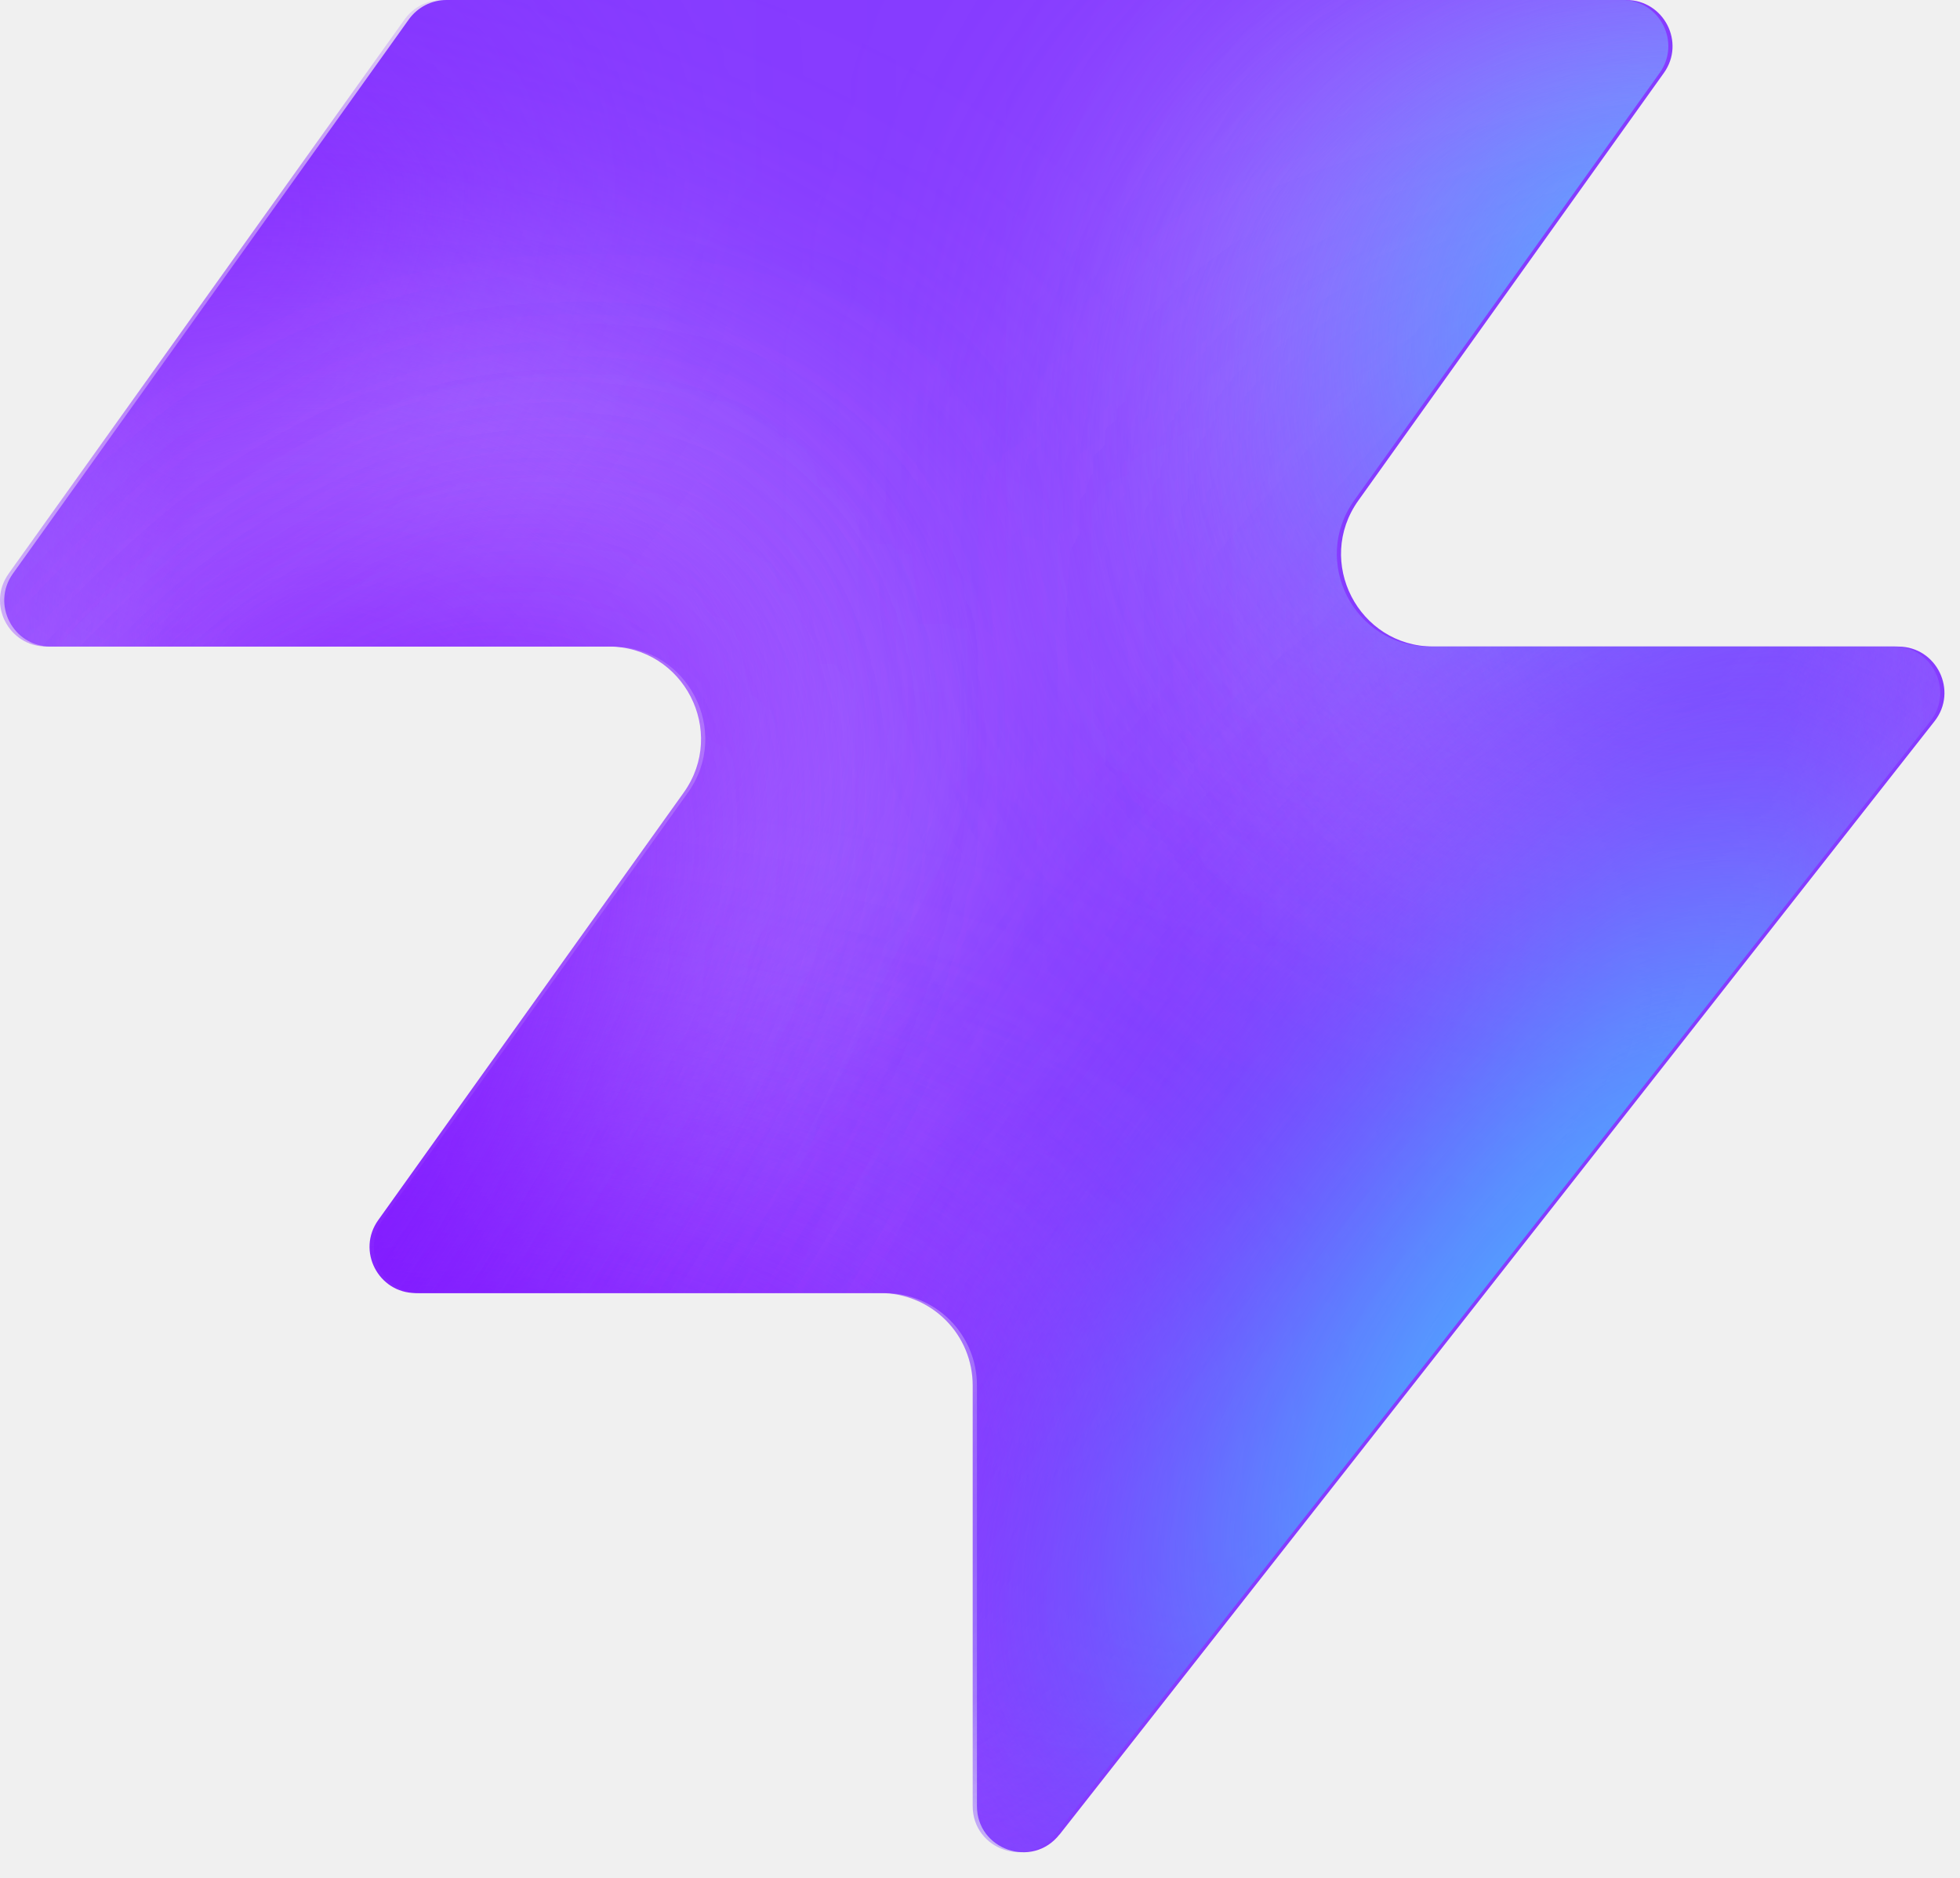
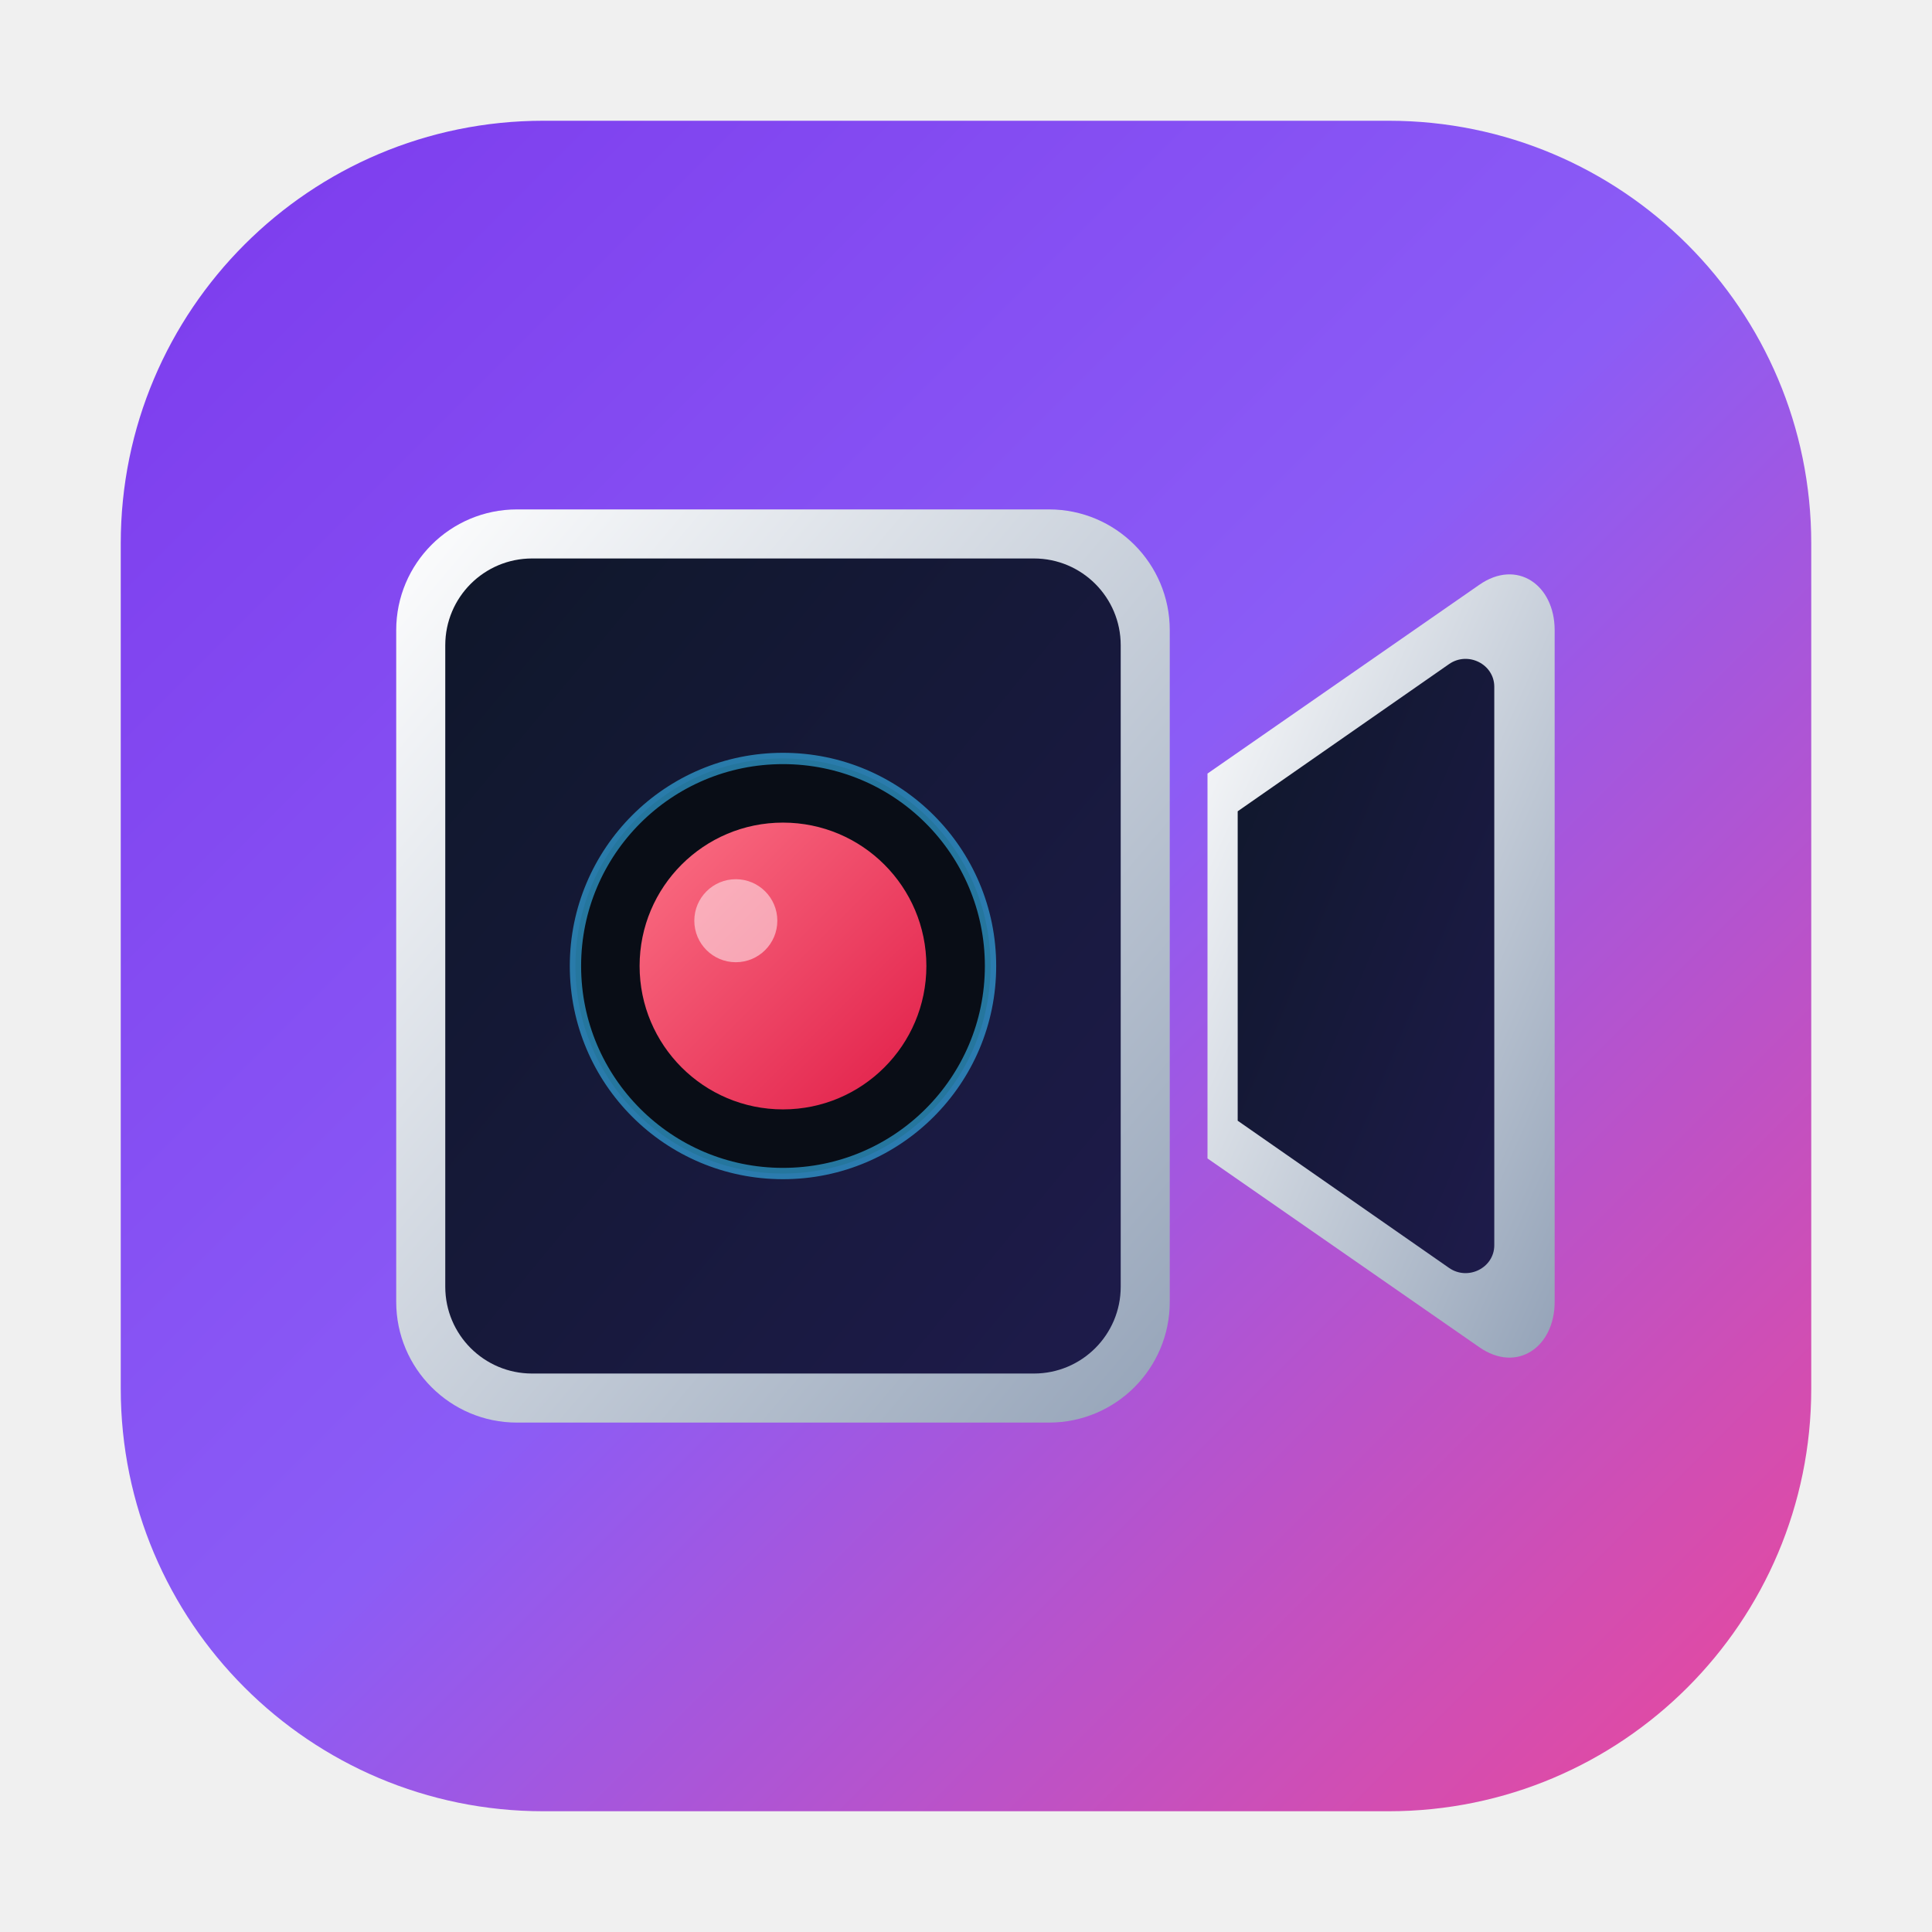
- <svg xmlns="http://www.w3.org/2000/svg" width="48" height="46" fill="none" viewBox="0 0 48 46">
-   <path fill="#863bff" d="M25.946 44.938c-.664.845-2.021.375-2.021-.698V33.937a2.26 2.26 0 0 0-2.262-2.262H10.287c-.92 0-1.456-1.04-.92-1.788l7.48-10.471c1.07-1.497 0-3.578-1.842-3.578H1.237c-.92 0-1.456-1.04-.92-1.788L10.013.474c.214-.297.556-.474.92-.474h28.894c.92 0 1.456 1.04.92 1.788l-7.48 10.471c-1.07 1.498 0 3.579 1.842 3.579h11.377c.943 0 1.473 1.088.89 1.83L25.947 44.94z" style="fill:#863bff;fill:color(display-p3 .525 .23 1);fill-opacity:1" />
-   <mask id="a" width="48" height="46" x="0" y="0" maskUnits="userSpaceOnUse" style="mask-type:alpha">
-     <path fill="#000" d="M25.842 44.938c-.664.844-2.021.375-2.021-.698V33.937a2.26 2.26 0 0 0-2.262-2.262H10.183c-.92 0-1.456-1.04-.92-1.788l7.48-10.471c1.07-1.498 0-3.579-1.842-3.579H1.133c-.92 0-1.456-1.04-.92-1.787L9.91.473c.214-.297.556-.474.92-.474h28.894c.92 0 1.456 1.04.92 1.788l-7.48 10.471c-1.07 1.498 0 3.578 1.842 3.578h11.377c.943 0 1.473 1.088.89 1.832L25.843 44.94z" style="fill:#000;fill-opacity:1" />
-   </mask>
-   <g mask="url(#a)">
-     <g filter="url(#b)">
-       <ellipse cx="5.508" cy="14.704" fill="#ede6ff" rx="5.508" ry="14.704" style="fill:#ede6ff;fill:color(display-p3 .927 .903 1);fill-opacity:1" transform="matrix(.00324 1 1 -.00324 -4.47 31.516)" />
-     </g>
-     <g filter="url(#c)">
-       <ellipse cx="10.399" cy="29.851" fill="#ede6ff" rx="10.399" ry="29.851" style="fill:#ede6ff;fill:color(display-p3 .927 .903 1);fill-opacity:1" transform="matrix(.00324 1 1 -.00324 -39.328 7.883)" />
-     </g>
-     <g filter="url(#d)">
-       <ellipse cx="5.508" cy="30.487" fill="#7e14ff" rx="5.508" ry="30.487" style="fill:#7e14ff;fill:color(display-p3 .492 .077 1);fill-opacity:1" transform="rotate(89.814 -25.913 -14.639)scale(1 -1)" />
-     </g>
-     <g filter="url(#e)">
-       <ellipse cx="5.508" cy="30.599" fill="#7e14ff" rx="5.508" ry="30.599" style="fill:#7e14ff;fill:color(display-p3 .492 .077 1);fill-opacity:1" transform="rotate(89.814 -32.644 -3.334)scale(1 -1)" />
-     </g>
-     <g filter="url(#f)">
-       <ellipse cx="5.508" cy="30.599" fill="#7e14ff" rx="5.508" ry="30.599" style="fill:#7e14ff;fill:color(display-p3 .492 .077 1);fill-opacity:1" transform="matrix(.00324 1 1 -.00324 -34.34 30.47)" />
-     </g>
-     <g filter="url(#g)">
-       <ellipse cx="14.072" cy="22.078" fill="#ede6ff" rx="14.072" ry="22.078" style="fill:#ede6ff;fill:color(display-p3 .927 .903 1);fill-opacity:1" transform="rotate(93.35 24.506 48.493)scale(-1 1)" />
-     </g>
-     <g filter="url(#h)">
-       <ellipse cx="3.47" cy="21.501" fill="#7e14ff" rx="3.47" ry="21.501" style="fill:#7e14ff;fill:color(display-p3 .492 .077 1);fill-opacity:1" transform="rotate(89.009 28.708 47.59)scale(-1 1)" />
-     </g>
-     <g filter="url(#i)">
-       <ellipse cx="3.47" cy="21.501" fill="#7e14ff" rx="3.47" ry="21.501" style="fill:#7e14ff;fill:color(display-p3 .492 .077 1);fill-opacity:1" transform="rotate(89.009 28.708 47.59)scale(-1 1)" />
-     </g>
-     <g filter="url(#j)">
-       <ellipse cx=".387" cy="8.972" fill="#7e14ff" rx="4.407" ry="29.108" style="fill:#7e14ff;fill:color(display-p3 .492 .077 1);fill-opacity:1" transform="rotate(39.51 .387 8.972)" />
-     </g>
-     <g filter="url(#k)">
-       <ellipse cx="47.523" cy="-6.092" fill="#7e14ff" rx="4.407" ry="29.108" style="fill:#7e14ff;fill:color(display-p3 .492 .077 1);fill-opacity:1" transform="rotate(37.892 47.523 -6.092)" />
-     </g>
-     <g filter="url(#l)">
-       <ellipse cx="41.412" cy="6.333" fill="#47bfff" rx="5.971" ry="9.665" style="fill:#47bfff;fill:color(display-p3 .28 .748 1);fill-opacity:1" transform="rotate(37.892 41.412 6.333)" />
-     </g>
-     <g filter="url(#m)">
-       <ellipse cx="-1.879" cy="38.332" fill="#7e14ff" rx="4.407" ry="29.108" style="fill:#7e14ff;fill:color(display-p3 .492 .077 1);fill-opacity:1" transform="rotate(37.892 -1.88 38.332)" />
-     </g>
-     <g filter="url(#n)">
-       <ellipse cx="-1.879" cy="38.332" fill="#7e14ff" rx="4.407" ry="29.108" style="fill:#7e14ff;fill:color(display-p3 .492 .077 1);fill-opacity:1" transform="rotate(37.892 -1.88 38.332)" />
-     </g>
-     <g filter="url(#o)">
-       <ellipse cx="35.651" cy="29.907" fill="#7e14ff" rx="4.407" ry="29.108" style="fill:#7e14ff;fill:color(display-p3 .492 .077 1);fill-opacity:1" transform="rotate(37.892 35.651 29.907)" />
-     </g>
-     <g filter="url(#p)">
-       <ellipse cx="38.418" cy="32.4" fill="#47bfff" rx="5.971" ry="15.297" style="fill:#47bfff;fill:color(display-p3 .28 .748 1);fill-opacity:1" transform="rotate(37.892 38.418 32.4)" />
-     </g>
-   </g>
+ <svg xmlns="http://www.w3.org/2000/svg" width="64" height="64" viewBox="0 0 1024 1024">
  <defs>
-     <filter id="b" width="60.045" height="41.654" x="-19.77" y="16.149" color-interpolation-filters="sRGB" filterUnits="userSpaceOnUse">
-       <feFlood flood-opacity="0" result="BackgroundImageFix" />
-       <feBlend in="SourceGraphic" in2="BackgroundImageFix" result="shape" />
-       <feGaussianBlur result="effect1_foregroundBlur_2002_17158" stdDeviation="7.659" />
-     </filter>
-     <filter id="c" width="90.34" height="51.437" x="-54.613" y="-7.533" color-interpolation-filters="sRGB" filterUnits="userSpaceOnUse">
-       <feFlood flood-opacity="0" result="BackgroundImageFix" />
-       <feBlend in="SourceGraphic" in2="BackgroundImageFix" result="shape" />
-       <feGaussianBlur result="effect1_foregroundBlur_2002_17158" stdDeviation="7.659" />
-     </filter>
-     <filter id="d" width="79.355" height="29.4" x="-49.64" y="2.03" color-interpolation-filters="sRGB" filterUnits="userSpaceOnUse">
-       <feFlood flood-opacity="0" result="BackgroundImageFix" />
-       <feBlend in="SourceGraphic" in2="BackgroundImageFix" result="shape" />
-       <feGaussianBlur result="effect1_foregroundBlur_2002_17158" stdDeviation="4.596" />
-     </filter>
-     <filter id="e" width="79.579" height="29.4" x="-45.045" y="20.029" color-interpolation-filters="sRGB" filterUnits="userSpaceOnUse">
-       <feFlood flood-opacity="0" result="BackgroundImageFix" />
-       <feBlend in="SourceGraphic" in2="BackgroundImageFix" result="shape" />
-       <feGaussianBlur result="effect1_foregroundBlur_2002_17158" stdDeviation="4.596" />
-     </filter>
-     <filter id="f" width="79.579" height="29.4" x="-43.513" y="21.178" color-interpolation-filters="sRGB" filterUnits="userSpaceOnUse">
-       <feFlood flood-opacity="0" result="BackgroundImageFix" />
-       <feBlend in="SourceGraphic" in2="BackgroundImageFix" result="shape" />
-       <feGaussianBlur result="effect1_foregroundBlur_2002_17158" stdDeviation="4.596" />
-     </filter>
-     <filter id="g" width="74.749" height="58.852" x="15.756" y="-17.901" color-interpolation-filters="sRGB" filterUnits="userSpaceOnUse">
-       <feFlood flood-opacity="0" result="BackgroundImageFix" />
-       <feBlend in="SourceGraphic" in2="BackgroundImageFix" result="shape" />
-       <feGaussianBlur result="effect1_foregroundBlur_2002_17158" stdDeviation="7.659" />
-     </filter>
-     <filter id="h" width="61.377" height="25.362" x="23.548" y="2.284" color-interpolation-filters="sRGB" filterUnits="userSpaceOnUse">
-       <feFlood flood-opacity="0" result="BackgroundImageFix" />
-       <feBlend in="SourceGraphic" in2="BackgroundImageFix" result="shape" />
-       <feGaussianBlur result="effect1_foregroundBlur_2002_17158" stdDeviation="4.596" />
-     </filter>
-     <filter id="i" width="61.377" height="25.362" x="23.548" y="2.284" color-interpolation-filters="sRGB" filterUnits="userSpaceOnUse">
-       <feFlood flood-opacity="0" result="BackgroundImageFix" />
-       <feBlend in="SourceGraphic" in2="BackgroundImageFix" result="shape" />
-       <feGaussianBlur result="effect1_foregroundBlur_2002_17158" stdDeviation="4.596" />
-     </filter>
-     <filter id="j" width="56.045" height="63.649" x="-27.636" y="-22.853" color-interpolation-filters="sRGB" filterUnits="userSpaceOnUse">
-       <feFlood flood-opacity="0" result="BackgroundImageFix" />
-       <feBlend in="SourceGraphic" in2="BackgroundImageFix" result="shape" />
-       <feGaussianBlur result="effect1_foregroundBlur_2002_17158" stdDeviation="4.596" />
-     </filter>
-     <filter id="k" width="54.814" height="64.646" x="20.116" y="-38.415" color-interpolation-filters="sRGB" filterUnits="userSpaceOnUse">
-       <feFlood flood-opacity="0" result="BackgroundImageFix" />
-       <feBlend in="SourceGraphic" in2="BackgroundImageFix" result="shape" />
-       <feGaussianBlur result="effect1_foregroundBlur_2002_17158" stdDeviation="4.596" />
-     </filter>
-     <filter id="l" width="33.541" height="35.313" x="24.641" y="-11.323" color-interpolation-filters="sRGB" filterUnits="userSpaceOnUse">
-       <feFlood flood-opacity="0" result="BackgroundImageFix" />
-       <feBlend in="SourceGraphic" in2="BackgroundImageFix" result="shape" />
-       <feGaussianBlur result="effect1_foregroundBlur_2002_17158" stdDeviation="4.596" />
-     </filter>
-     <filter id="m" width="54.814" height="64.646" x="-29.286" y="6.009" color-interpolation-filters="sRGB" filterUnits="userSpaceOnUse">
-       <feFlood flood-opacity="0" result="BackgroundImageFix" />
-       <feBlend in="SourceGraphic" in2="BackgroundImageFix" result="shape" />
-       <feGaussianBlur result="effect1_foregroundBlur_2002_17158" stdDeviation="4.596" />
-     </filter>
-     <filter id="n" width="54.814" height="64.646" x="-29.286" y="6.009" color-interpolation-filters="sRGB" filterUnits="userSpaceOnUse">
-       <feFlood flood-opacity="0" result="BackgroundImageFix" />
-       <feBlend in="SourceGraphic" in2="BackgroundImageFix" result="shape" />
-       <feGaussianBlur result="effect1_foregroundBlur_2002_17158" stdDeviation="4.596" />
-     </filter>
-     <filter id="o" width="54.814" height="64.646" x="8.244" y="-2.416" color-interpolation-filters="sRGB" filterUnits="userSpaceOnUse">
-       <feFlood flood-opacity="0" result="BackgroundImageFix" />
-       <feBlend in="SourceGraphic" in2="BackgroundImageFix" result="shape" />
-       <feGaussianBlur result="effect1_foregroundBlur_2002_17158" stdDeviation="4.596" />
-     </filter>
-     <filter id="p" width="39.409" height="43.623" x="18.713" y="10.588" color-interpolation-filters="sRGB" filterUnits="userSpaceOnUse">
-       <feFlood flood-opacity="0" result="BackgroundImageFix" />
-       <feBlend in="SourceGraphic" in2="BackgroundImageFix" result="shape" />
-       <feGaussianBlur result="effect1_foregroundBlur_2002_17158" stdDeviation="4.596" />
-     </filter>
+     <linearGradient id="bgGrad" x1="0%" y1="0%" x2="100%" y2="100%">
+       <stop offset="0%" stop-color="#7c3aed" />
+       <stop offset="50%" stop-color="#8b5cf6" />
+       <stop offset="100%" stop-color="#ec4899" />
+     </linearGradient>
+     <linearGradient id="lensOuter" x1="0%" y1="0%" x2="100%" y2="100%">
+       <stop offset="0%" stop-color="#ffffff" />
+       <stop offset="100%" stop-color="#94a3b8" />
+     </linearGradient>
+     <linearGradient id="lensInner" x1="0%" y1="0%" x2="100%" y2="100%">
+       <stop offset="0%" stop-color="#0f172a" />
+       <stop offset="100%" stop-color="#1e1b4b" />
+     </linearGradient>
+     <linearGradient id="recGlow" x1="0%" y1="0%" x2="100%" y2="100%">
+       <stop offset="0%" stop-color="#fb7185" />
+       <stop offset="100%" stop-color="#e11d48" />
+     </linearGradient>
  </defs>
+   <rect x="64" y="64" width="896" height="896" rx="224" fill="url(#bgGrad)" />
+   <rect x="210" y="270" width="410" height="484" rx="64" fill="url(#lensOuter)" />
+   <rect x="236" y="296" width="358" height="432" rx="46" fill="url(#lensInner)" />
+   <path d="M 640,410 L 784,310 C 804,296 824,310 824,334 L 824,690 C 824,714 804,728 784,714 L 640,614 Z" fill="url(#lensOuter)" />
+   <path d="M 656,430 L 768,352 C 778,345 792,352 792,364 L 792,660 C 792,672 778,679 768,672 L 656,594 Z" fill="url(#lensInner)" />
+   <circle cx="415" cy="512" r="110" fill="#090d16" stroke="#38bdf8" stroke-width="6" stroke-opacity="0.6" />
+   <circle cx="415" cy="512" r="76" fill="url(#recGlow)" />
+   <circle cx="390" cy="488" r="22" fill="#ffffff" fill-opacity="0.5" />
</svg>
